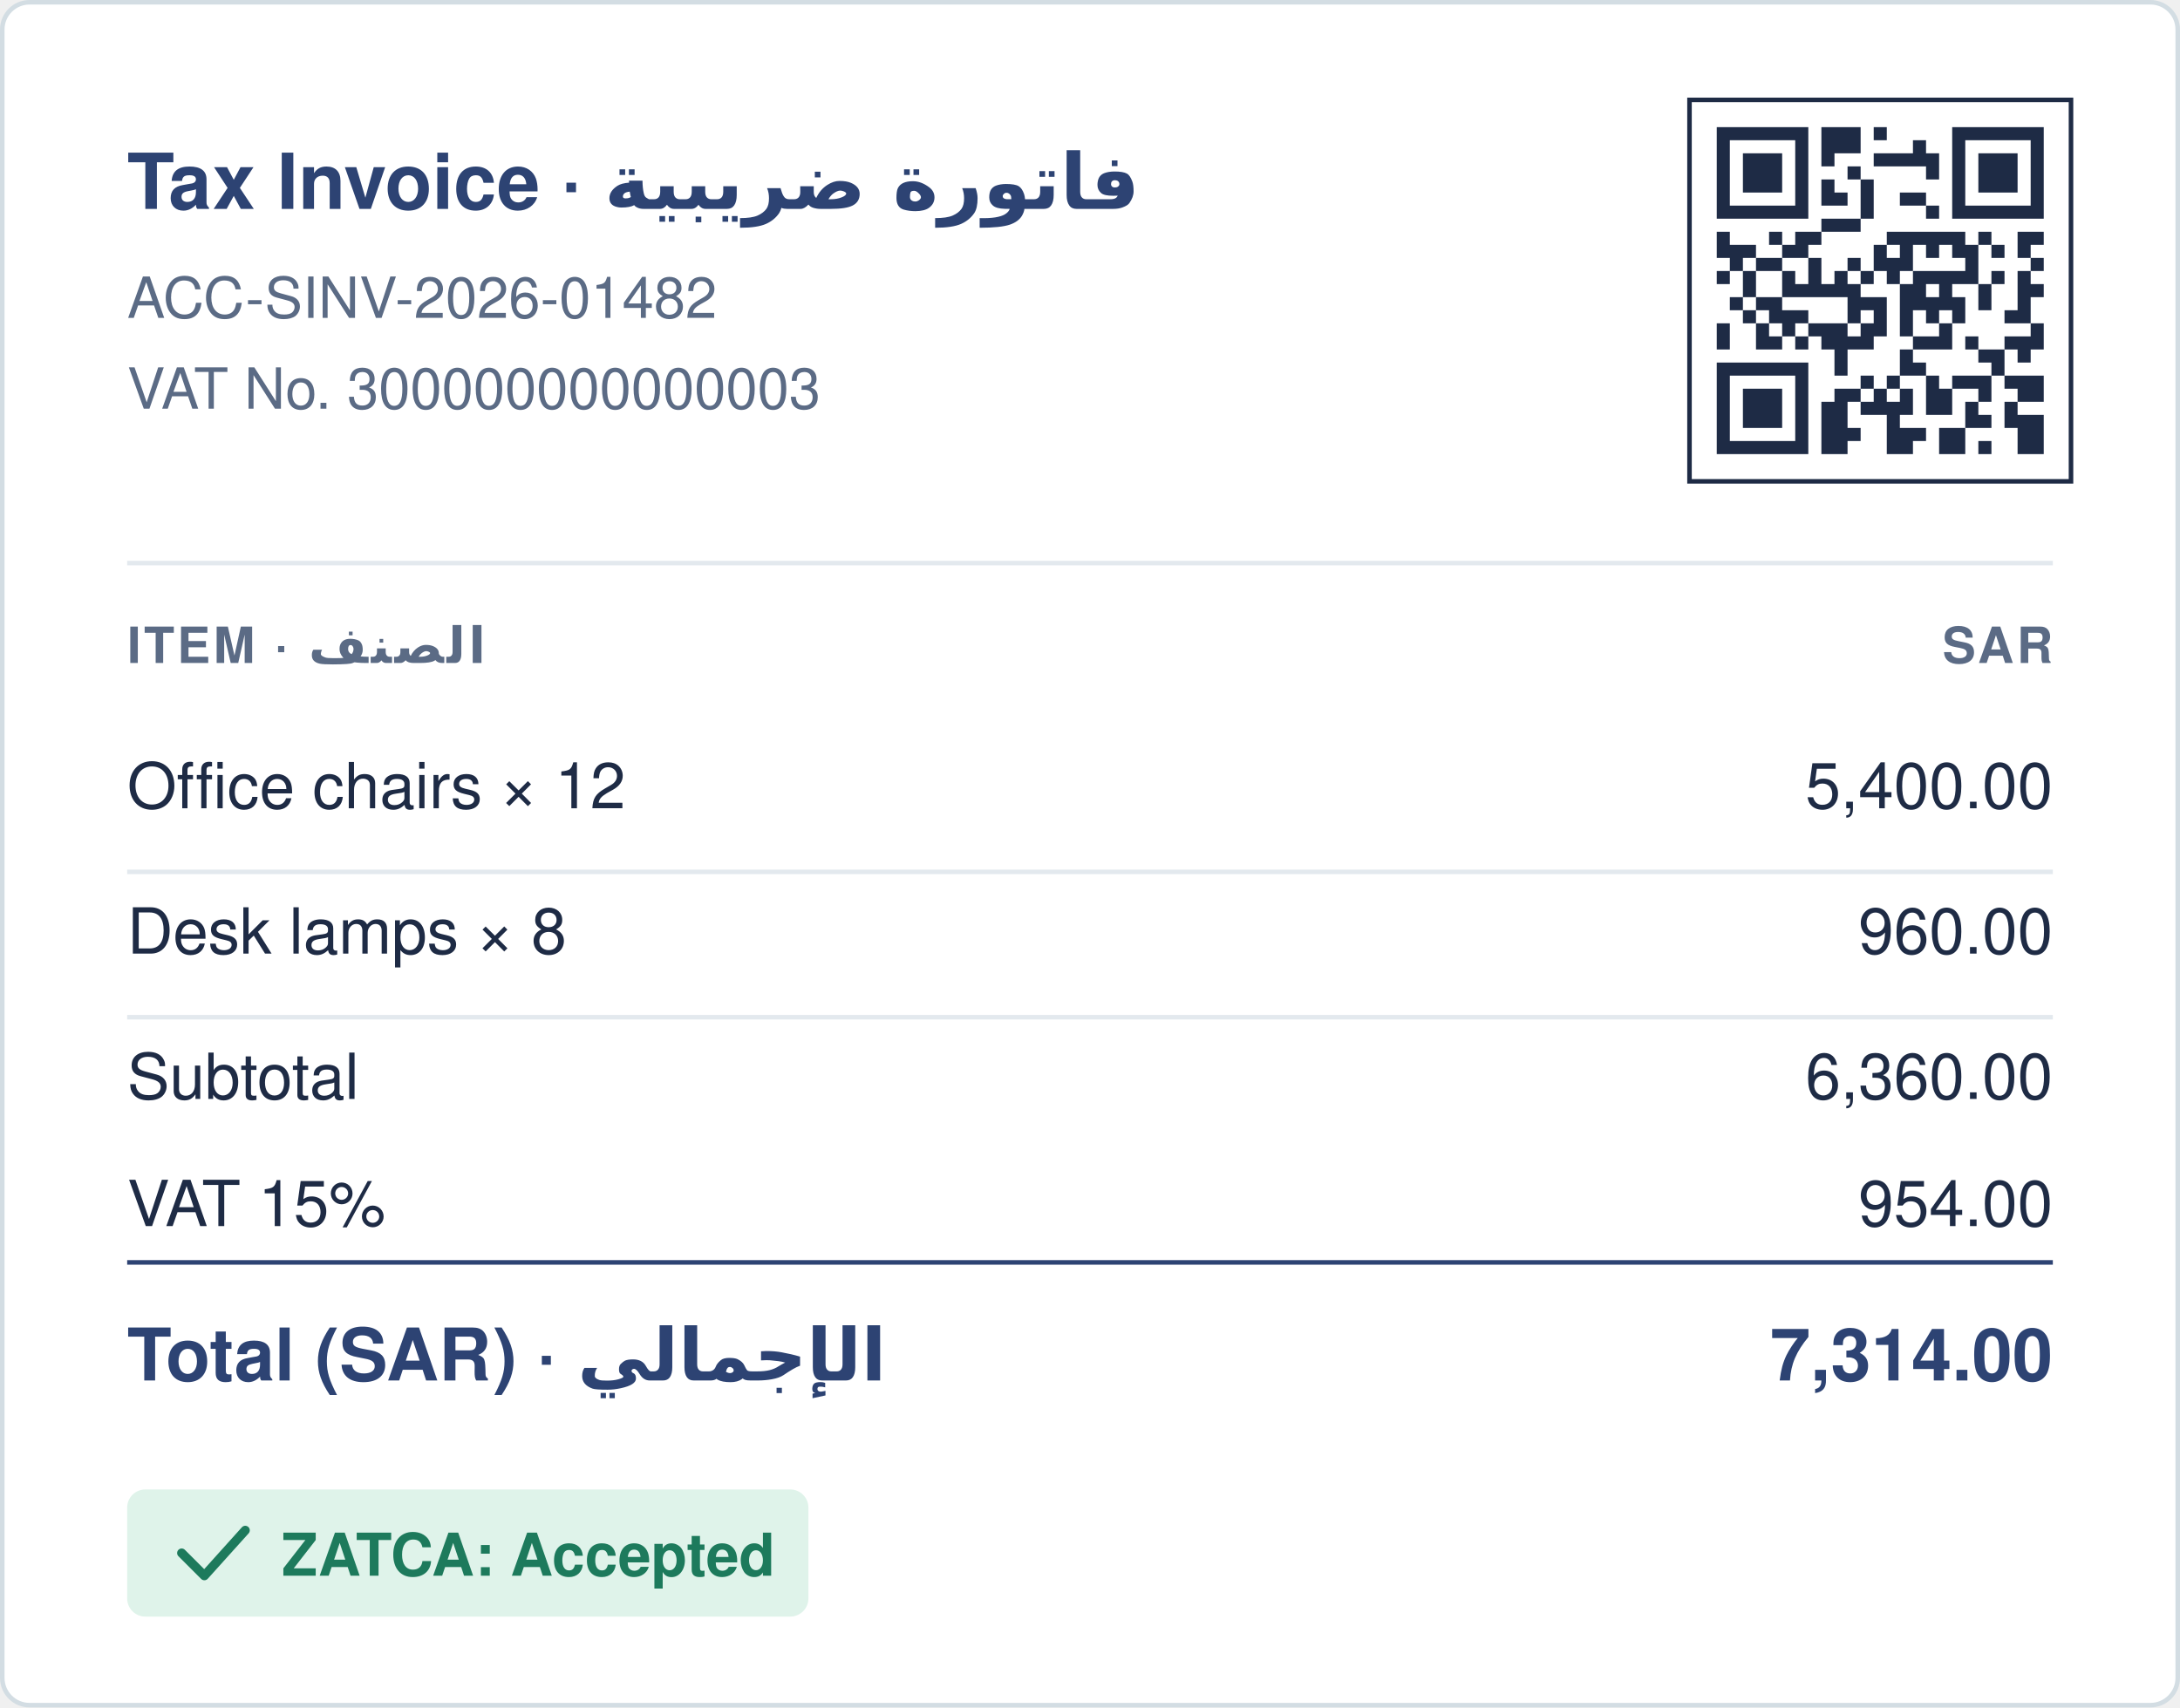
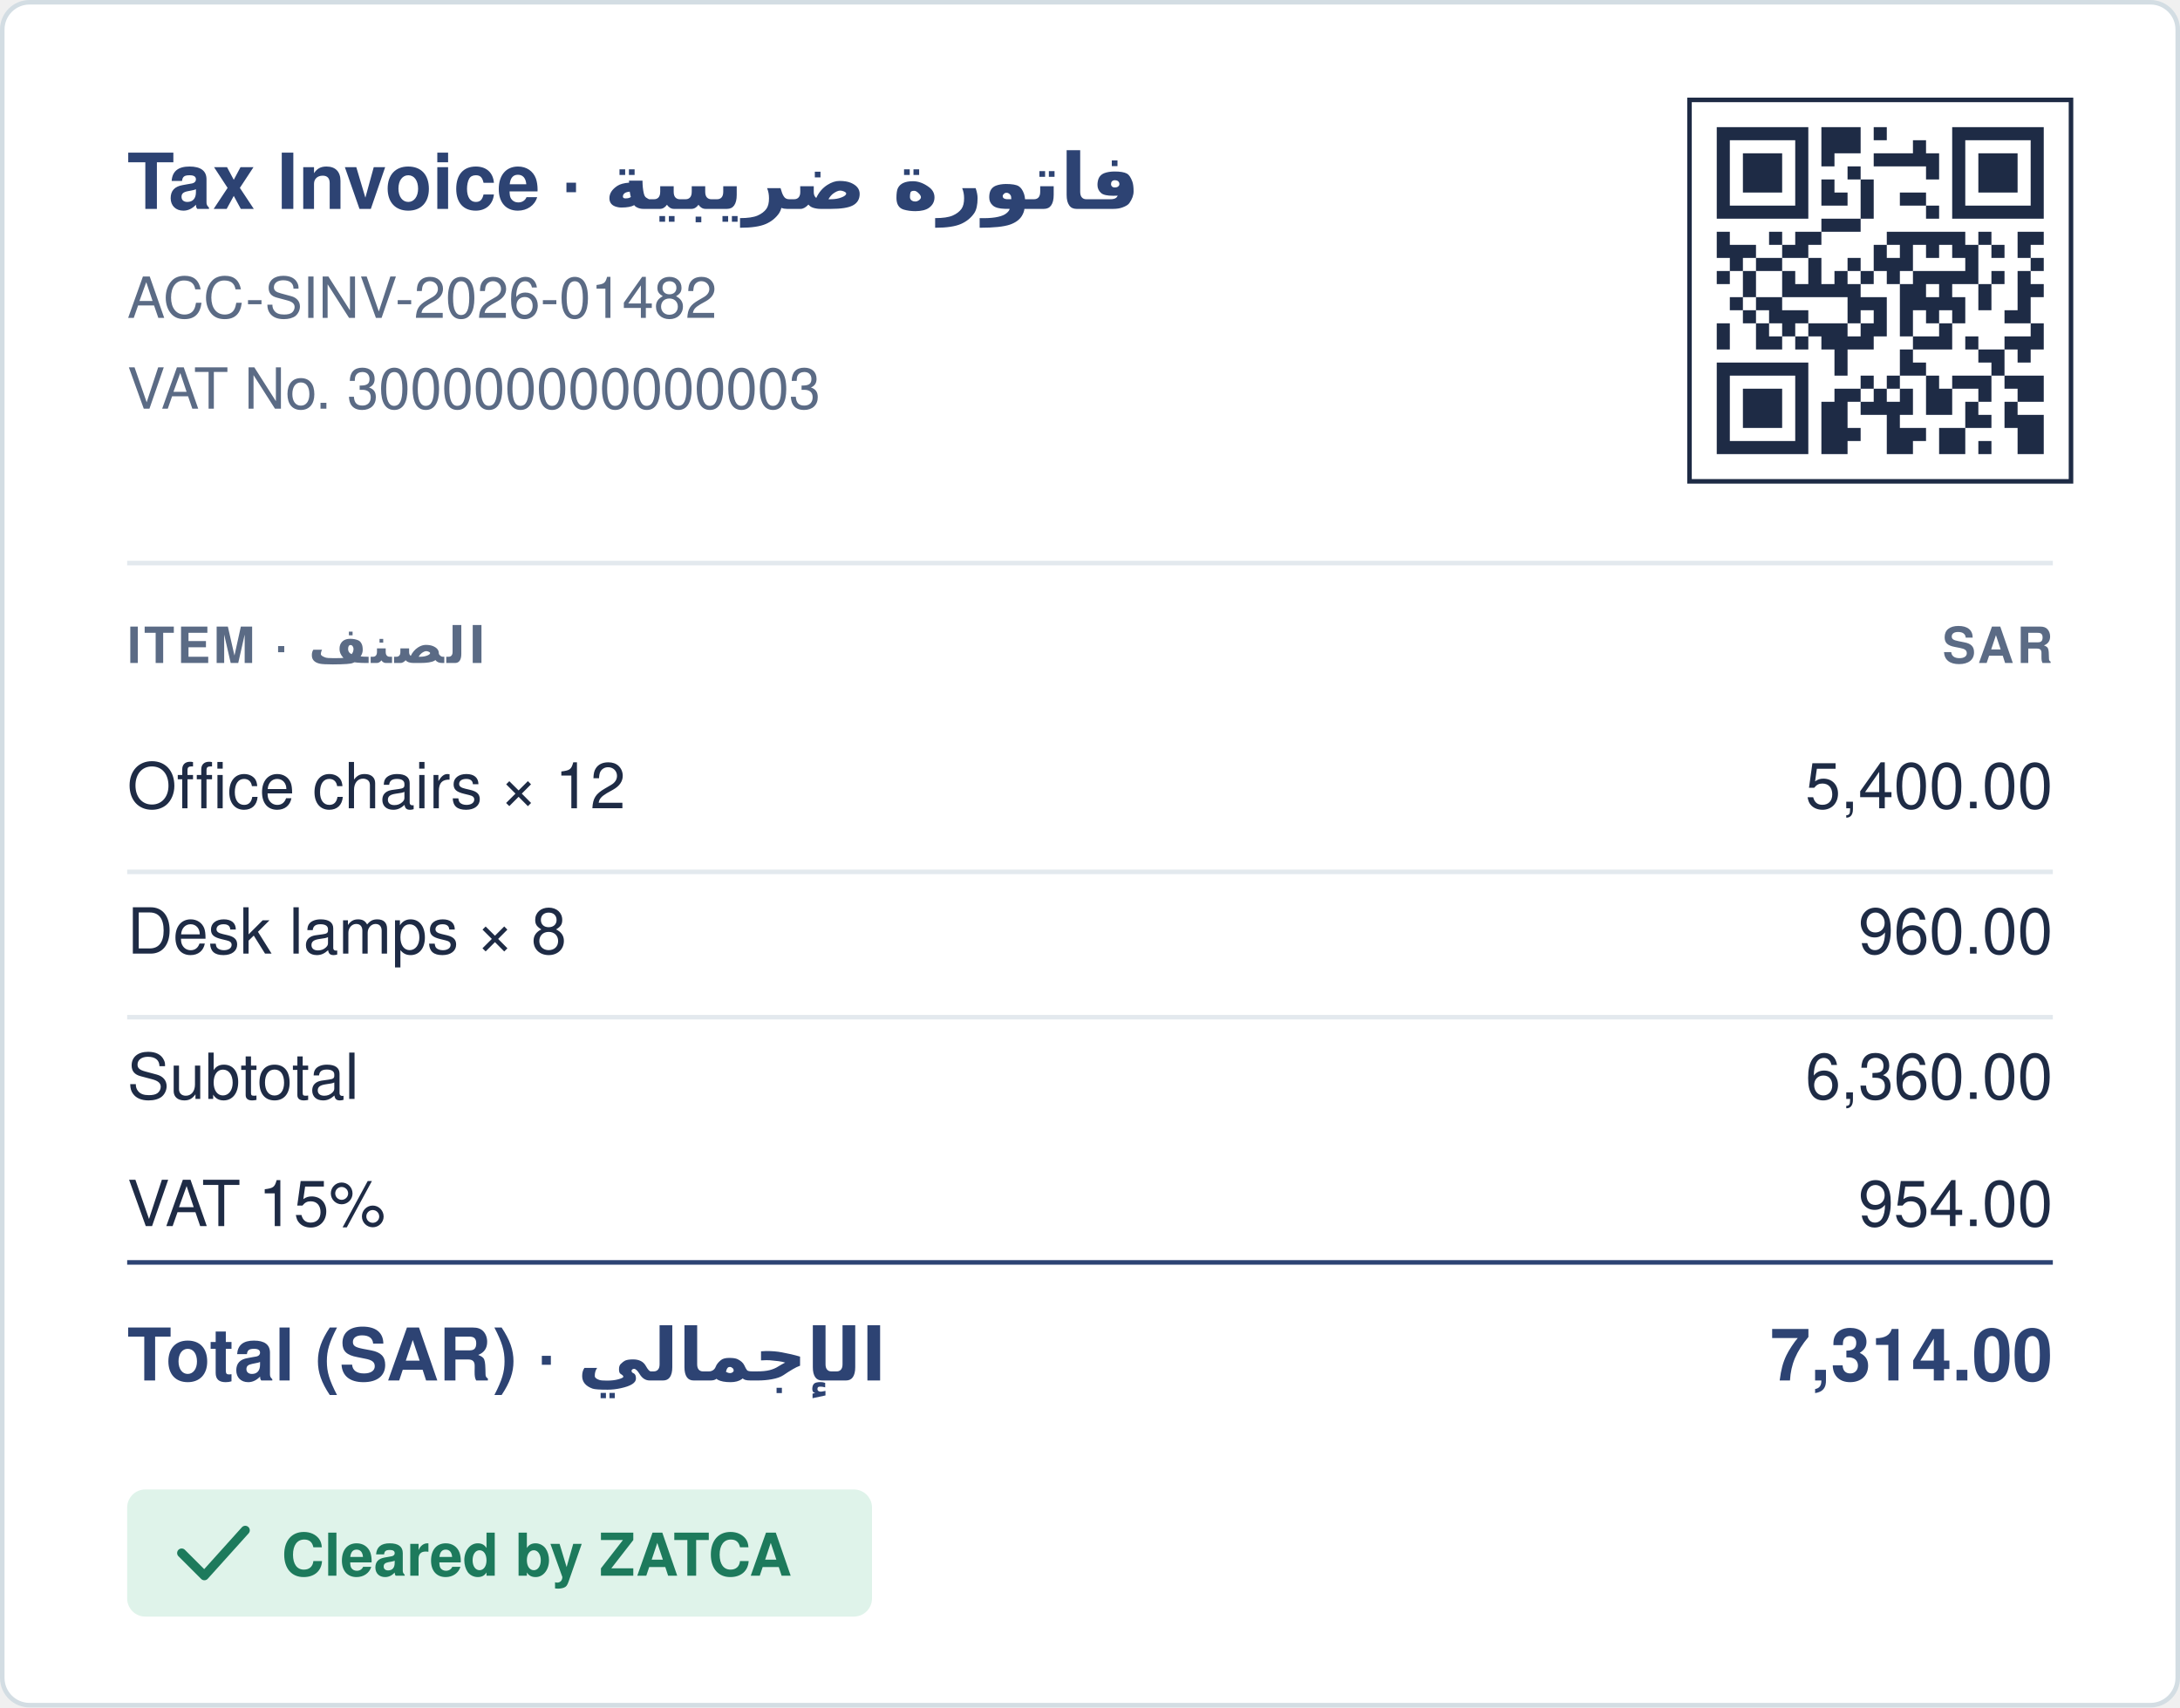
<svg xmlns="http://www.w3.org/2000/svg" viewBox="0 0 480 376" width="480" height="376" font-family="IBM Plex Sans, IBM Plex Sans Arabic, Segoe UI, Helvetica, Arial, sans-serif" style="direction:ltr" aria-hidden="true" focusable="false">
  <rect x="0.5" y="0.5" width="479" height="375" rx="6" fill="#fff" stroke="#D3DDE3" />
  <text x="28" y="46" font-size="17" font-weight="700" fill="#2D4373">Tax Invoice · فاتورة ضريبية</text>
  <text x="28" y="70" font-size="12.5" fill="#5B6B85">ACC-SINV-2026-01482</text>
  <text x="28" y="90" font-size="12.5" fill="#5B6B85">VAT No. 300000000000003</text>
  <rect x="372" y="22" width="84" height="84" fill="#fff" stroke="#1E2B45" stroke-width="1" />
  <path fill="#1E2B45" d="M378.00 28.00h20.16v2.88h-20.16zM401.04 28.00h8.64v2.88h-8.64zM412.56 28.00h2.88v2.88h-2.88zM429.84 28.00h20.16v2.88h-20.16zM378.00 30.88h2.88v2.88h-2.88zM395.28 30.88h2.88v2.88h-2.88zM401.04 30.88h8.64v2.88h-8.64zM421.20 30.88h2.88v2.88h-2.88zM429.84 30.88h2.88v2.88h-2.88zM447.12 30.88h2.88v2.88h-2.88zM378.00 33.76h2.88v2.88h-2.88zM383.76 33.76h8.64v2.88h-8.64zM395.28 33.76h2.88v2.88h-2.88zM401.04 33.76h2.88v2.88h-2.88zM412.56 33.76h14.40v2.88h-14.40zM429.84 33.76h2.88v2.88h-2.88zM435.60 33.76h8.64v2.88h-8.64zM447.12 33.76h2.88v2.88h-2.88zM378.00 36.64h2.88v2.88h-2.88zM383.76 36.64h8.64v2.88h-8.64zM395.28 36.64h2.88v2.88h-2.88zM406.80 36.64h2.88v2.88h-2.88zM424.08 36.64h2.88v2.88h-2.88zM429.84 36.64h2.88v2.88h-2.88zM435.60 36.64h8.64v2.88h-8.64zM447.12 36.64h2.88v2.88h-2.88zM378.00 39.52h2.88v2.88h-2.88zM383.76 39.52h8.64v2.88h-8.64zM395.28 39.52h2.88v2.88h-2.88zM401.04 39.52h2.88v2.88h-2.88zM409.68 39.52h2.88v2.88h-2.88zM429.84 39.52h2.88v2.88h-2.88zM435.60 39.52h8.64v2.88h-8.64zM447.12 39.52h2.88v2.88h-2.88zM378.00 42.40h2.88v2.88h-2.88zM395.28 42.40h2.88v2.88h-2.88zM401.04 42.40h5.76v2.88h-5.76zM409.68 42.40h2.88v2.88h-2.88zM418.32 42.40h5.76v2.88h-5.76zM429.84 42.40h2.88v2.88h-2.88zM447.12 42.40h2.88v2.88h-2.88zM378.00 45.28h20.16v2.88h-20.16zM409.68 45.28h2.88v2.88h-2.88zM424.08 45.28h2.88v2.88h-2.88zM429.84 45.28h20.16v2.88h-20.16zM401.04 48.16h8.64v2.88h-8.64zM378.00 51.04h2.88v2.88h-2.88zM389.52 51.04h2.88v2.88h-2.88zM395.28 51.04h5.76v2.88h-5.76zM415.44 51.04h17.28v2.88h-17.28zM435.60 51.04h2.88v2.88h-2.88zM444.24 51.04h5.76v2.88h-5.76zM378.00 53.92h8.64v2.88h-8.64zM392.40 53.92h5.76v2.88h-5.76zM412.56 53.92h2.88v2.88h-2.88zM418.32 53.92h2.88v2.88h-2.88zM424.08 53.92h2.88v2.88h-2.88zM429.84 53.92h5.76v2.88h-5.76zM438.48 53.92h2.88v2.88h-2.88zM444.24 53.92h2.88v2.88h-2.88zM380.88 56.80h2.88v2.88h-2.88zM386.64 56.80h5.76v2.88h-5.76zM398.16 56.80h2.88v2.88h-2.88zM406.80 56.80h2.88v2.88h-2.88zM412.56 56.80h8.64v2.88h-8.64zM432.72 56.80h2.88v2.88h-2.88zM447.12 56.80h2.88v2.88h-2.88zM378.00 59.68h2.88v2.88h-2.88zM383.76 59.68h2.88v2.88h-2.88zM392.40 59.68h2.88v2.88h-2.88zM398.16 59.68h2.88v2.88h-2.88zM403.92 59.68h2.88v2.88h-2.88zM409.68 59.68h2.88v2.88h-2.88zM415.44 59.68h2.88v2.88h-2.88zM421.20 59.68h14.40v2.88h-14.40zM438.48 59.68h2.88v2.88h-2.88zM444.24 59.68h2.88v2.88h-2.88zM383.76 62.56h2.88v2.88h-2.88zM392.40 62.56h17.28v2.88h-17.28zM418.32 62.56h5.76v2.88h-5.76zM426.96 62.56h2.88v2.88h-2.88zM435.60 62.56h2.88v2.88h-2.88zM444.24 62.56h5.76v2.88h-5.76zM380.88 65.44h2.88v2.88h-2.88zM386.64 65.44h5.76v2.88h-5.76zM406.80 65.44h8.64v2.88h-8.64zM418.32 65.44h14.40v2.88h-14.40zM435.60 65.44h2.88v2.88h-2.88zM444.24 65.44h2.88v2.88h-2.88zM383.76 68.32h2.88v2.88h-2.88zM389.52 68.32h8.64v2.88h-8.64zM406.80 68.32h2.88v2.88h-2.88zM412.56 68.32h2.88v2.88h-2.88zM418.32 68.32h2.88v2.88h-2.88zM424.08 68.32h2.88v2.88h-2.88zM429.84 68.32h2.88v2.88h-2.88zM441.36 68.32h5.76v2.88h-5.76zM378.00 71.20h2.88v2.88h-2.88zM386.64 71.20h2.88v2.88h-2.88zM392.40 71.20h2.88v2.88h-2.88zM398.16 71.20h8.64v2.88h-8.64zM409.68 71.20h5.76v2.88h-5.76zM418.32 71.20h2.88v2.88h-2.88zM426.96 71.20h2.88v2.88h-2.88zM447.12 71.20h2.88v2.88h-2.88zM378.00 74.08h2.88v2.88h-2.88zM386.64 74.08h5.76v2.88h-5.76zM395.28 74.08h2.88v2.88h-2.88zM401.04 74.08h11.52v2.88h-11.52zM421.20 74.08h8.64v2.88h-8.64zM432.72 74.08h2.88v2.88h-2.88zM441.36 74.08h8.64v2.88h-8.64zM403.92 76.96h2.88v2.88h-2.88zM418.32 76.96h2.88v2.88h-2.88zM435.60 76.96h5.76v2.88h-5.76zM444.24 76.96h2.88v2.88h-2.88zM378.00 79.84h20.16v2.88h-20.16zM403.92 79.84h2.88v2.88h-2.88zM418.32 79.84h5.76v2.88h-5.76zM438.48 79.84h2.88v2.88h-2.88zM378.00 82.72h2.88v2.88h-2.88zM395.28 82.72h2.88v2.88h-2.88zM409.68 82.72h2.88v2.88h-2.88zM415.44 82.72h2.88v2.88h-2.88zM424.08 82.72h2.88v2.88h-2.88zM429.84 82.72h8.64v2.88h-8.64zM441.36 82.72h8.64v2.88h-8.64zM378.00 85.60h2.88v2.88h-2.88zM383.76 85.60h8.64v2.88h-8.64zM395.28 85.60h2.88v2.88h-2.88zM403.92 85.60h5.76v2.88h-5.76zM412.56 85.60h2.88v2.88h-2.88zM418.32 85.60h2.88v2.88h-2.88zM424.08 85.60h5.76v2.88h-5.76zM435.60 85.60h2.88v2.88h-2.88zM444.24 85.60h5.76v2.88h-5.76zM378.00 88.48h2.88v2.88h-2.88zM383.76 88.48h8.64v2.88h-8.64zM395.28 88.48h2.88v2.88h-2.88zM401.04 88.48h5.76v2.88h-5.76zM409.68 88.48h11.52v2.88h-11.52zM424.08 88.48h5.76v2.88h-5.76zM432.72 88.48h2.88v2.88h-2.88zM441.36 88.48h2.88v2.88h-2.88zM378.00 91.36h2.88v2.88h-2.88zM383.76 91.36h8.64v2.88h-8.64zM395.28 91.36h2.88v2.88h-2.88zM401.04 91.36h5.76v2.88h-5.76zM415.44 91.36h2.88v2.88h-2.88zM432.72 91.36h5.76v2.88h-5.76zM441.36 91.36h8.64v2.88h-8.64zM378.00 94.24h2.88v2.88h-2.88zM395.28 94.24h2.88v2.88h-2.88zM401.04 94.24h8.64v2.88h-8.64zM415.44 94.24h8.64v2.88h-8.64zM426.96 94.24h5.76v2.88h-5.76zM444.24 94.24h5.76v2.88h-5.76zM378.00 97.12h20.16v2.88h-20.16zM401.04 97.12h5.76v2.88h-5.76zM415.44 97.12h5.76v2.88h-5.76zM426.96 97.12h5.76v2.88h-5.76zM435.60 97.12h2.88v2.88h-2.88zM444.24 97.12h5.76v2.88h-5.76z" />
  <path d="M28 124H452" stroke="#E3E9EE" />
  <text x="28" y="146" font-size="11" font-weight="600" fill="#5B6B85" letter-spacing=".06em">ITEM · الصنف</text>
  <text x="452" y="146" font-size="11" font-weight="600" fill="#5B6B85" letter-spacing=".06em" text-anchor="end">SAR</text>
  <text x="28" y="178" font-size="14" fill="#1E2B45">Office chairs × 12</text>
  <text x="452" y="178" font-size="14" fill="#1E2B45" text-anchor="end">5,400.00</text>
  <path d="M28 192H452" stroke="#E3E9EE" />
  <text x="28" y="210" font-size="14" fill="#1E2B45">Desk lamps × 8</text>
  <text x="452" y="210" font-size="14" fill="#1E2B45" text-anchor="end">960.00</text>
  <path d="M28 224H452" stroke="#E3E9EE" />
  <text x="28" y="242" font-size="14" fill="#1E2B45">Subtotal</text>
  <text x="452" y="242" font-size="14" fill="#1E2B45" text-anchor="end">6,360.00</text>
  <text x="28" y="270" font-size="14" fill="#1E2B45">VAT 15%</text>
  <text x="452" y="270" font-size="14" fill="#1E2B45" text-anchor="end">954.00</text>
  <path d="M28 278H452" stroke="#2D4373" />
  <text x="28" y="304" font-size="16" font-weight="700" fill="#2D4373">Total (SAR) · الإجمالي</text>
  <text x="452" y="304" font-size="16" font-weight="700" fill="#2D4373" text-anchor="end">7,314.00</text>
-   <rect x="28" y="328" width="150" height="28" rx="4" fill="#DFF3EA" />
+   <rect x="28" y="328" width="164" height="28" rx="4" fill="#DFF3EA" />
  <path d="M40 342l5 5 9-10" fill="none" stroke="#1D7A5C" stroke-width="2" stroke-linecap="round" stroke-linejoin="round" />
-   <text x="62" y="347" font-size="13" font-weight="600" fill="#1D7A5C">ZATCA: Accepted</text>
+   <text x="62" y="347" font-size="13" font-weight="600" fill="#1D7A5C">Cleared by ZATCA</text>
</svg>
